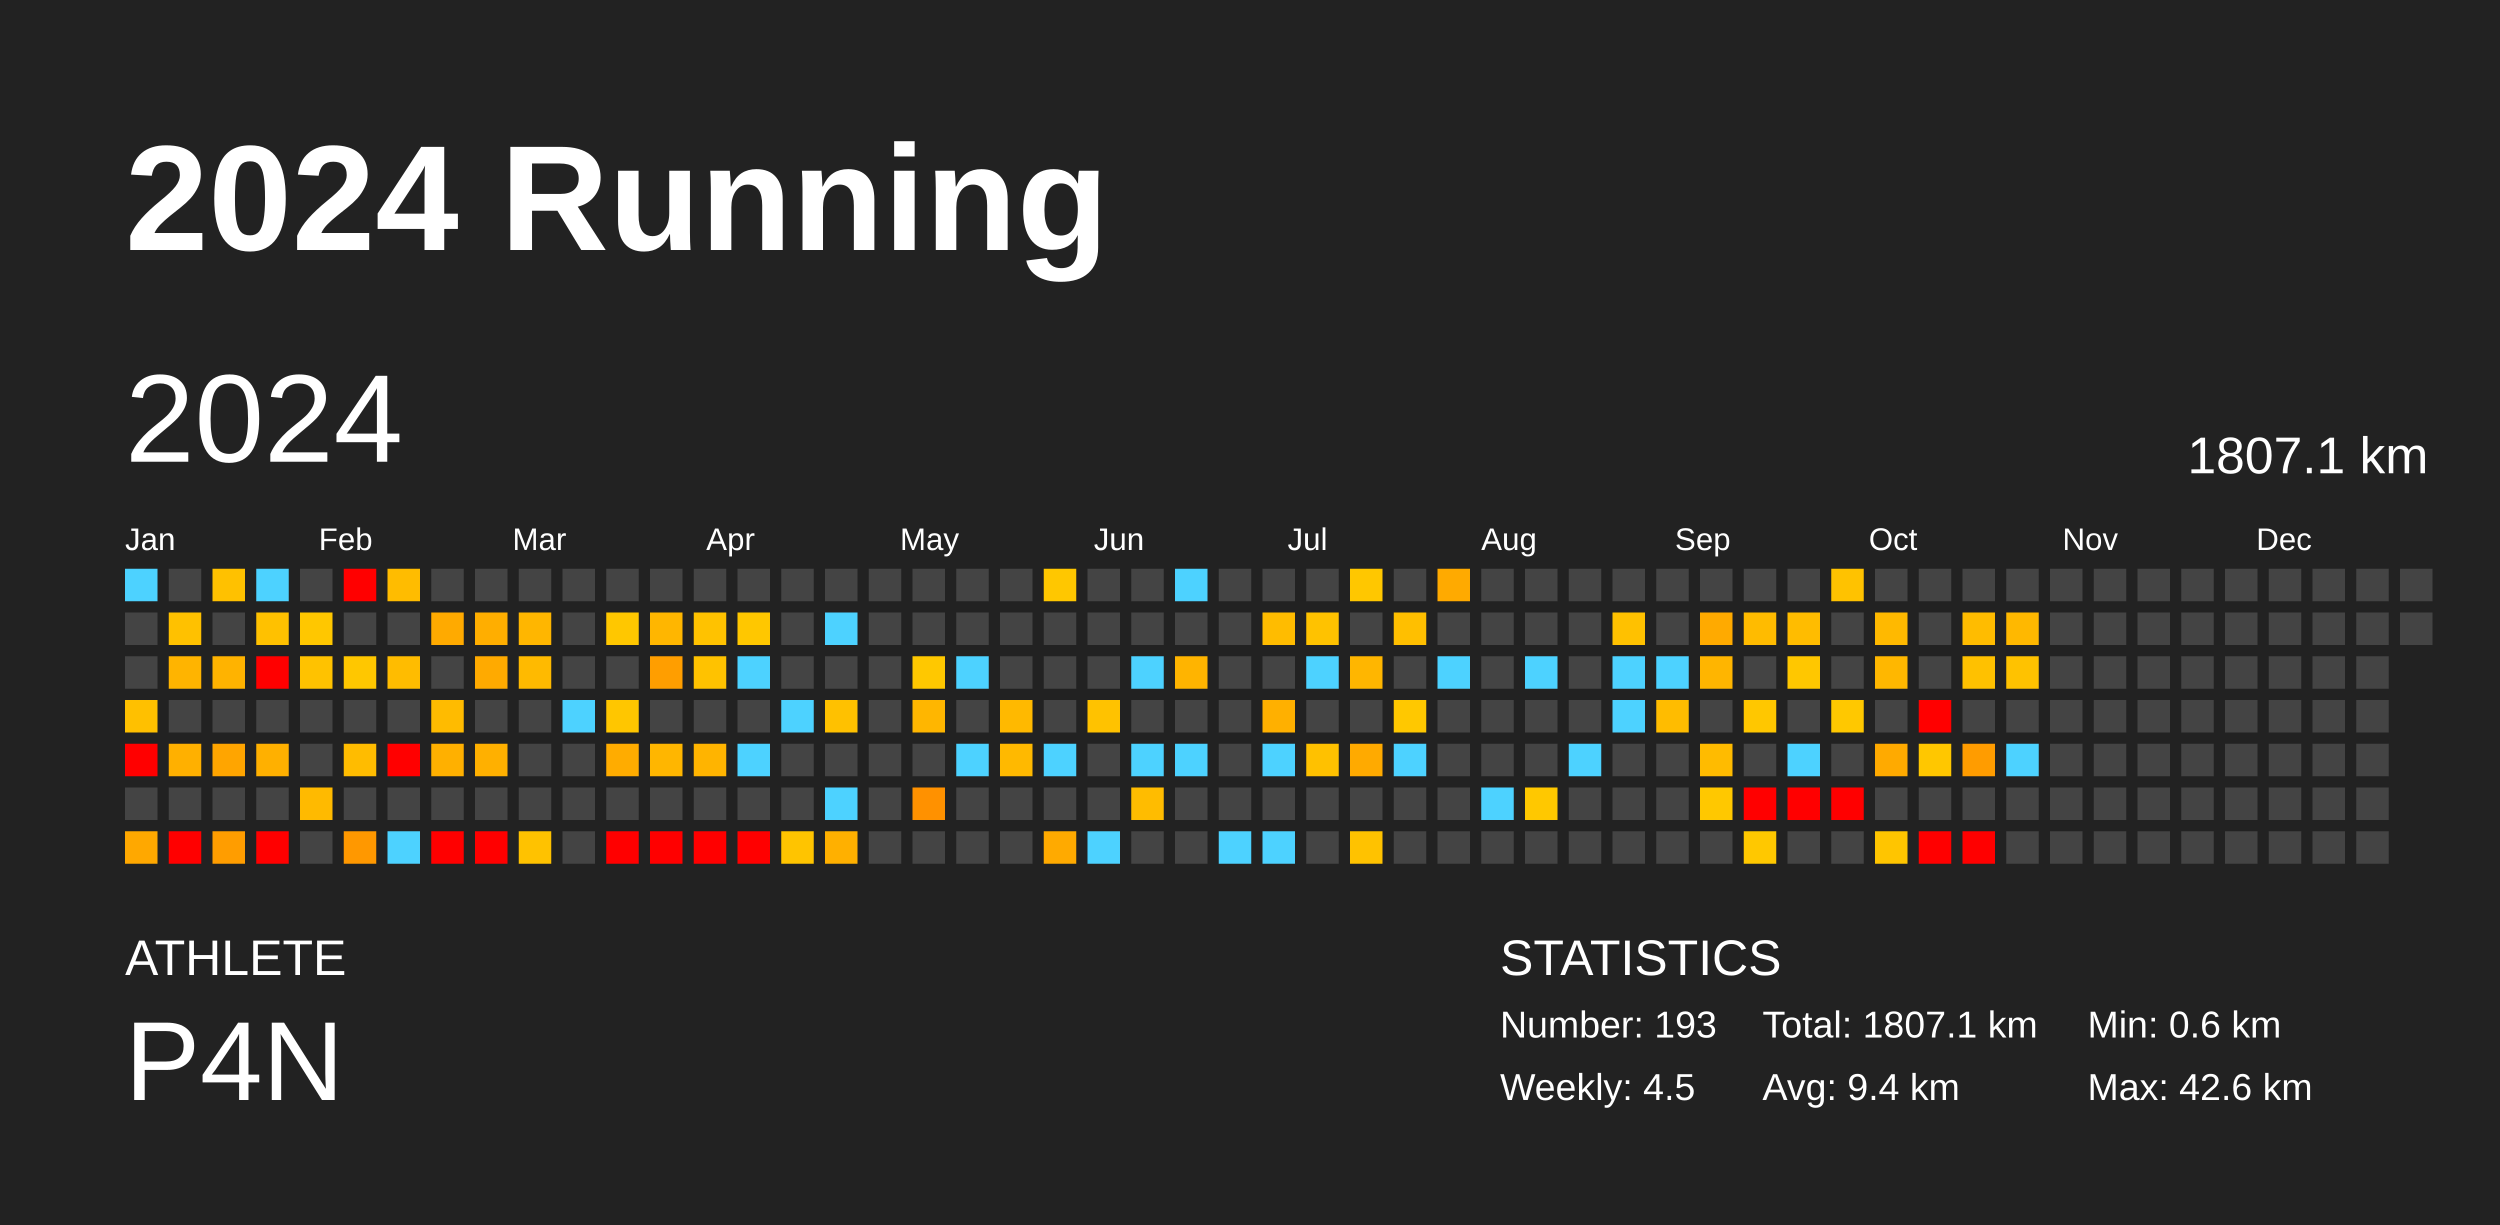
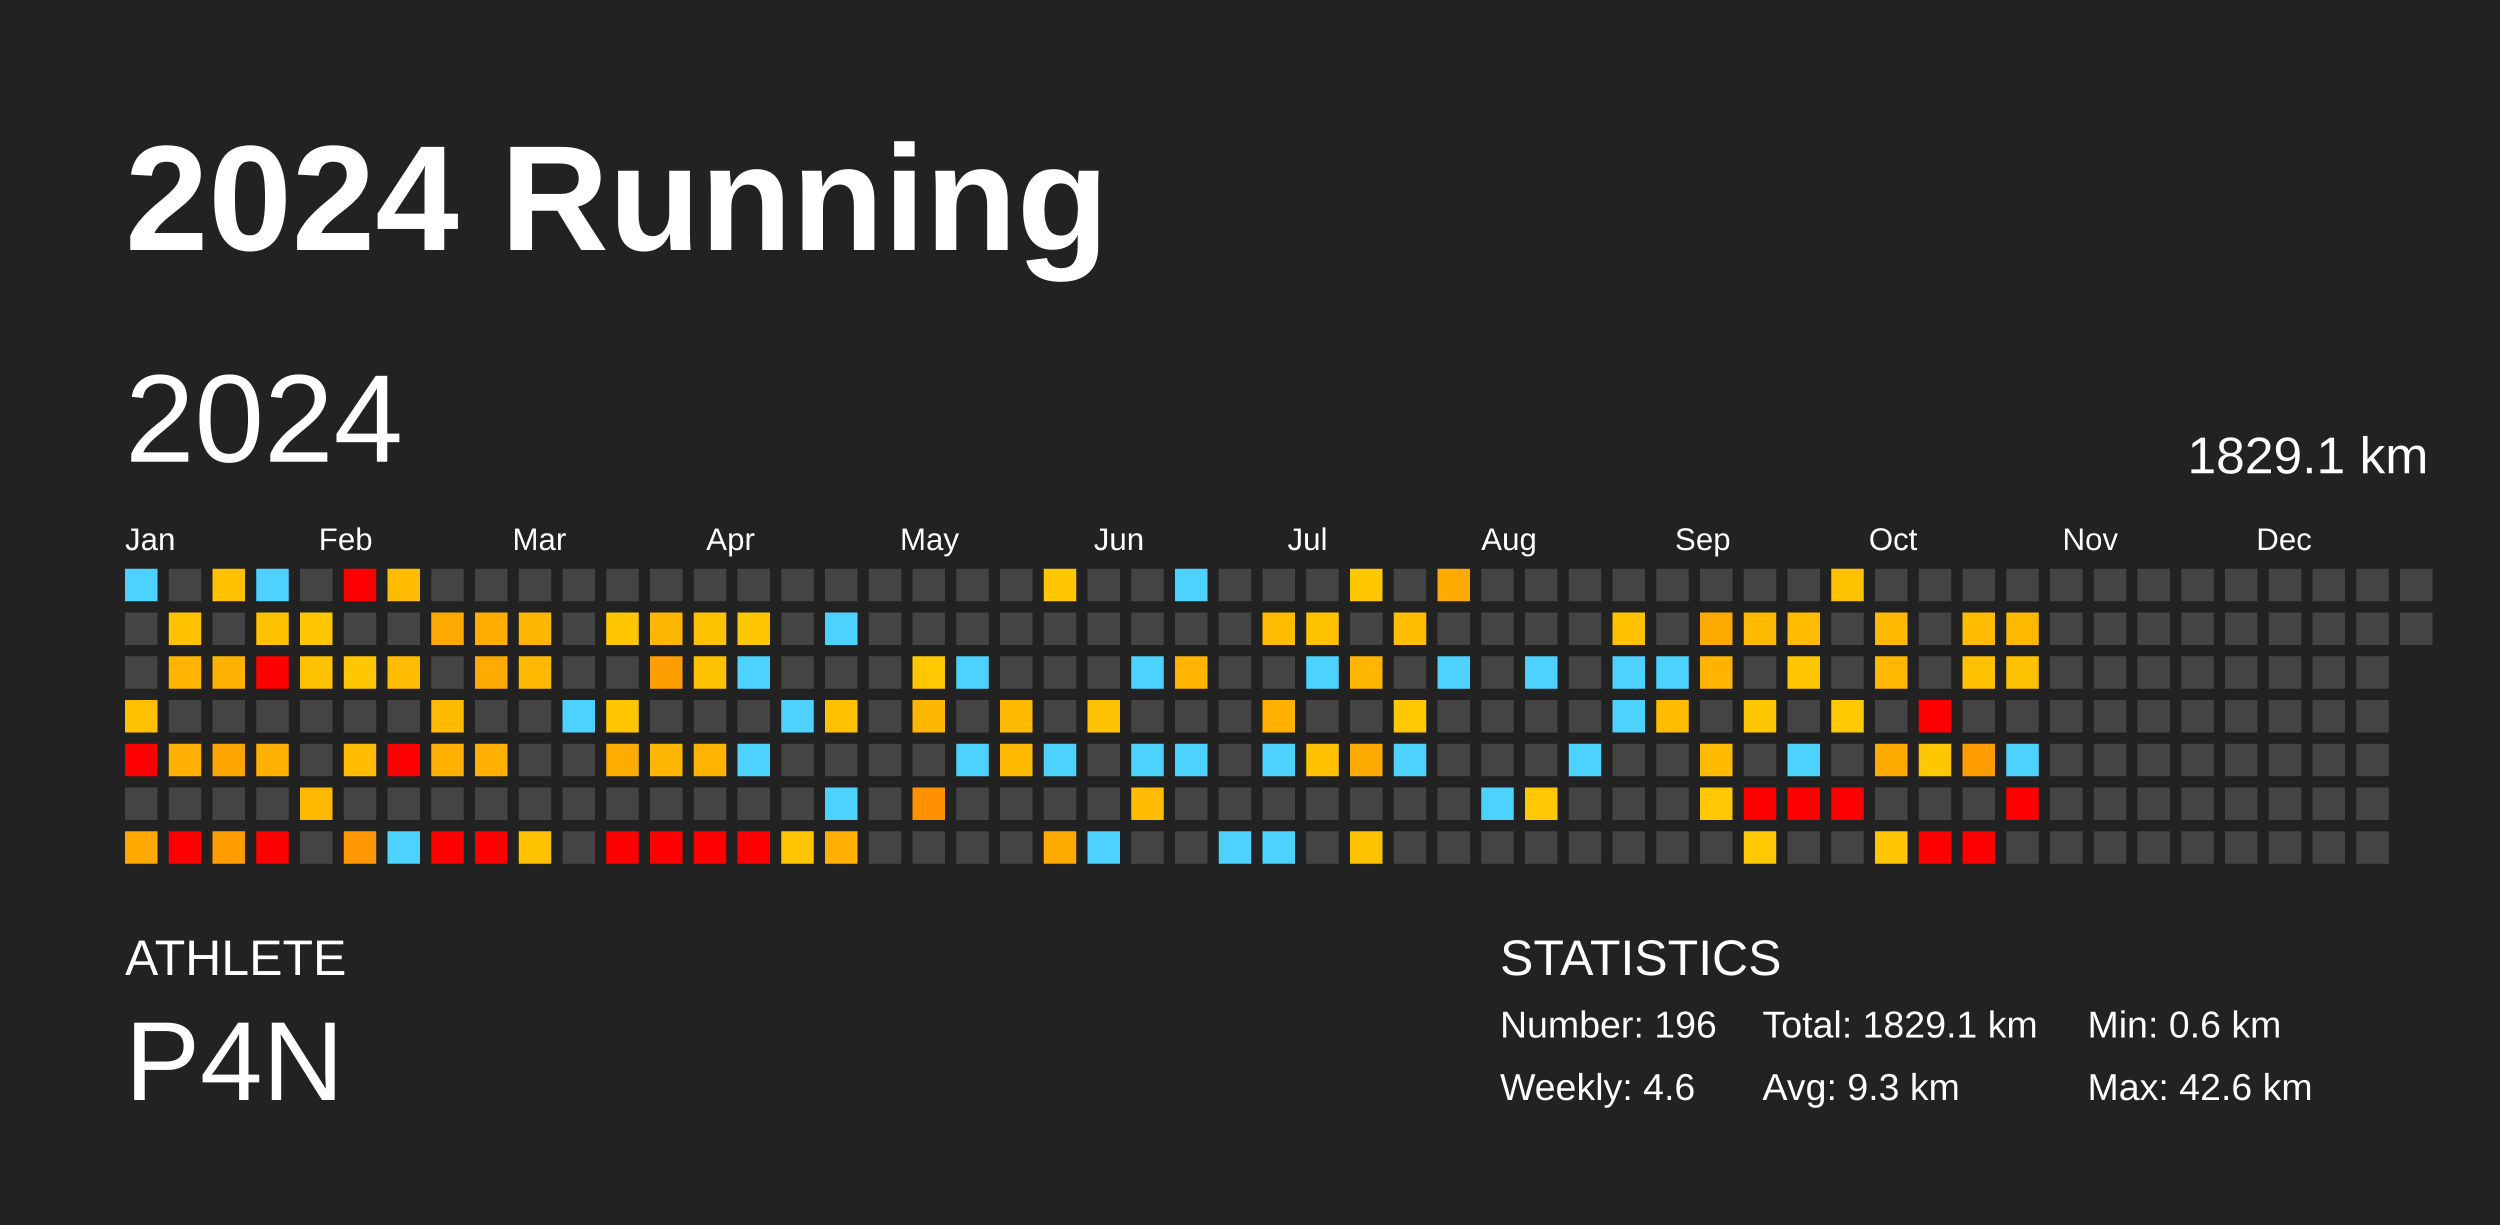
<svg xmlns="http://www.w3.org/2000/svg" baseProfile="full" height="98mm" version="1.1" viewBox="0,0,200,98" width="200mm">
  <defs />
  <rect fill="#222222" height="98" width="200" x="0" y="0" />
  <text fill="#FFFFFF" style="font-size:12px; font-family:Arial; font-weight:bold;" x="10" y="20">2024 Running</text>
  <text fill="#FFFFFF" style="font-size:4px; font-family:Arial" x="10" y="78">ATHLETE</text>
  <text fill="#FFFFFF" style="font-size:9px; font-family:Arial" x="10" y="88">P4N</text>
  <text fill="#FFFFFF" style="font-size:4px; font-family:Arial" x="120" y="78">STATISTICS</text>
-   <text fill="#FFFFFF" style="font-size:3px; font-family:Arial" x="120" y="83">Number: 193</text>
-   <text fill="#FFFFFF" style="font-size:3px; font-family:Arial" x="120" y="88">Weekly: 4.5</text>
-   <text fill="#FFFFFF" style="font-size:3px; font-family:Arial" x="141" y="83">Total: 1807.1 km</text>
-   <text fill="#FFFFFF" style="font-size:3px; font-family:Arial" x="141" y="88">Avg: 9.4 km</text>
+   <text fill="#FFFFFF" style="font-size:3px; font-family:Arial" x="120" y="83">Number: 196</text>
+   <text fill="#FFFFFF" style="font-size:3px; font-family:Arial" x="120" y="88">Weekly: 4.6</text>
+   <text fill="#FFFFFF" style="font-size:3px; font-family:Arial" x="141" y="83">Total: 1829.1 km</text>
+   <text fill="#FFFFFF" style="font-size:3px; font-family:Arial" x="141" y="88">Avg: 9.3 km</text>
  <text fill="#FFFFFF" style="font-size:3px; font-family:Arial" x="167" y="83">Min: 0.6 km</text>
  <text fill="#FFFFFF" style="font-size:3px; font-family:Arial" x="167" y="88">Max: 42.6 km</text>
  <text dominant-baseline="hanging" fill="#FFFFFF" style="font-size:10.0px; font-family:Arial;" x="10" y="30">2024</text>
-   <text dominant-baseline="hanging" fill="#FFFFFF" style="font-size:4.125px; font-family:Arial;" x="175" y="35">1807.1 km</text>
+   <text dominant-baseline="hanging" fill="#FFFFFF" style="font-size:4.125px; font-family:Arial;" x="175" y="35">1829.1 km</text>
  <text fill="#FFFFFF" style="font-size:2.5px; font-family:Arial" x="10.0" y="44">Jan</text>
  <text fill="#FFFFFF" style="font-size:2.5px; font-family:Arial" x="25.5" y="44">Feb</text>
  <text fill="#FFFFFF" style="font-size:2.5px; font-family:Arial" x="41.0" y="44">Mar</text>
  <text fill="#FFFFFF" style="font-size:2.5px; font-family:Arial" x="56.5" y="44">Apr</text>
  <text fill="#FFFFFF" style="font-size:2.5px; font-family:Arial" x="72.0" y="44">May</text>
  <text fill="#FFFFFF" style="font-size:2.5px; font-family:Arial" x="87.5" y="44">Jun</text>
  <text fill="#FFFFFF" style="font-size:2.5px; font-family:Arial" x="103.0" y="44">Jul</text>
  <text fill="#FFFFFF" style="font-size:2.5px; font-family:Arial" x="118.5" y="44">Aug</text>
  <text fill="#FFFFFF" style="font-size:2.5px; font-family:Arial" x="134.0" y="44">Sep</text>
  <text fill="#FFFFFF" style="font-size:2.5px; font-family:Arial" x="149.5" y="44">Oct</text>
  <text fill="#FFFFFF" style="font-size:2.5px; font-family:Arial" x="165.0" y="44">Nov</text>
  <text fill="#FFFFFF" style="font-size:2.5px; font-family:Arial" x="180.5" y="44">Dec</text>
  <rect fill="#4dd2ff" height="2.6" width="2.6" x="10.0" y="45.5" />
  <rect fill="#444444" height="2.6" width="2.6" x="10.0" y="49.0" />
  <rect fill="#444444" height="2.6" width="2.6" x="10.0" y="52.5" />
  <rect fill="#ffc000" height="2.6" width="2.6" x="10.0" y="56.0" />
  <rect fill="red" height="2.6" width="2.6" x="10.0" y="59.5" />
  <rect fill="#444444" height="2.6" width="2.6" x="10.0" y="63.0" />
  <rect fill="#ffa800" height="2.6" width="2.6" x="10.0" y="66.5" />
  <rect fill="#444444" height="2.6" width="2.6" x="13.5" y="45.5" />
  <rect fill="#ffc100" height="2.6" width="2.6" x="13.5" y="49.0" />
  <rect fill="#ffb400" height="2.6" width="2.6" x="13.5" y="52.5" />
  <rect fill="#444444" height="2.6" width="2.6" x="13.5" y="56.0" />
  <rect fill="#ffb000" height="2.6" width="2.6" x="13.5" y="59.5" />
  <rect fill="#444444" height="2.6" width="2.6" x="13.5" y="63.0" />
  <rect fill="red" height="2.6" width="2.6" x="13.5" y="66.5" />
  <rect fill="#ffc100" height="2.6" width="2.6" x="17.0" y="45.5" />
  <rect fill="#444444" height="2.6" width="2.6" x="17.0" y="49.0" />
  <rect fill="#ffb300" height="2.6" width="2.6" x="17.0" y="52.5" />
  <rect fill="#444444" height="2.6" width="2.6" x="17.0" y="56.0" />
  <rect fill="#ffa500" height="2.6" width="2.6" x="17.0" y="59.5" />
  <rect fill="#444444" height="2.6" width="2.6" x="17.0" y="63.0" />
  <rect fill="#ff9d00" height="2.6" width="2.6" x="17.0" y="66.5" />
  <rect fill="#4dd2ff" height="2.6" width="2.6" x="20.5" y="45.5" />
  <rect fill="#ffc100" height="2.6" width="2.6" x="20.5" y="49.0" />
  <rect fill="red" height="2.6" width="2.6" x="20.5" y="52.5" />
  <rect fill="#444444" height="2.6" width="2.6" x="20.5" y="56.0" />
  <rect fill="#ffb000" height="2.6" width="2.6" x="20.5" y="59.5" />
  <rect fill="#444444" height="2.6" width="2.6" x="20.5" y="63.0" />
  <rect fill="red" height="2.6" width="2.6" x="20.5" y="66.5" />
  <rect fill="#444444" height="2.6" width="2.6" x="24.0" y="45.5" />
  <rect fill="#ffc700" height="2.6" width="2.6" x="24.0" y="49.0" />
  <rect fill="#ffc200" height="2.6" width="2.6" x="24.0" y="52.5" />
  <rect fill="#444444" height="2.6" width="2.6" x="24.0" y="56.0" />
  <rect fill="#444444" height="2.6" width="2.6" x="24.0" y="59.5" />
  <rect fill="#ffba00" height="2.6" width="2.6" x="24.0" y="63.0" />
  <rect fill="#444444" height="2.6" width="2.6" x="24.0" y="66.5" />
  <rect fill="red" height="2.6" width="2.6" x="27.5" y="45.5" />
  <rect fill="#444444" height="2.6" width="2.6" x="27.5" y="49.0" />
  <rect fill="#ffc700" height="2.6" width="2.6" x="27.5" y="52.5" />
  <rect fill="#444444" height="2.6" width="2.6" x="27.5" y="56.0" />
  <rect fill="#ffbc00" height="2.6" width="2.6" x="27.5" y="59.5" />
  <rect fill="#444444" height="2.6" width="2.6" x="27.5" y="63.0" />
  <rect fill="#ff9800" height="2.6" width="2.6" x="27.5" y="66.5" />
  <rect fill="#ffbc00" height="2.6" width="2.6" x="31.0" y="45.5" />
  <rect fill="#444444" height="2.6" width="2.6" x="31.0" y="49.0" />
  <rect fill="#ffbc00" height="2.6" width="2.6" x="31.0" y="52.5" />
  <rect fill="#444444" height="2.6" width="2.6" x="31.0" y="56.0" />
  <rect fill="red" height="2.6" width="2.6" x="31.0" y="59.5" />
  <rect fill="#444444" height="2.6" width="2.6" x="31.0" y="63.0" />
  <rect fill="#4dd2ff" height="2.6" width="2.6" x="31.0" y="66.5" />
  <rect fill="#444444" height="2.6" width="2.6" x="34.5" y="45.5" />
  <rect fill="#ffaa00" height="2.6" width="2.6" x="34.5" y="49.0" />
  <rect fill="#444444" height="2.6" width="2.6" x="34.5" y="52.5" />
  <rect fill="#ffbb00" height="2.6" width="2.6" x="34.5" y="56.0" />
  <rect fill="#ffb000" height="2.6" width="2.6" x="34.5" y="59.5" />
  <rect fill="#444444" height="2.6" width="2.6" x="34.5" y="63.0" />
  <rect fill="red" height="2.6" width="2.6" x="34.5" y="66.5" />
  <rect fill="#444444" height="2.6" width="2.6" x="38.0" y="45.5" />
  <rect fill="#ffae00" height="2.6" width="2.6" x="38.0" y="49.0" />
  <rect fill="#ffaa00" height="2.6" width="2.6" x="38.0" y="52.5" />
  <rect fill="#444444" height="2.6" width="2.6" x="38.0" y="56.0" />
  <rect fill="#ffb000" height="2.6" width="2.6" x="38.0" y="59.5" />
  <rect fill="#444444" height="2.6" width="2.6" x="38.0" y="63.0" />
  <rect fill="red" height="2.6" width="2.6" x="38.0" y="66.5" />
  <rect fill="#444444" height="2.6" width="2.6" x="41.5" y="45.5" />
  <rect fill="#ffb600" height="2.6" width="2.6" x="41.5" y="49.0" />
  <rect fill="#ffba00" height="2.6" width="2.6" x="41.5" y="52.5" />
  <rect fill="#444444" height="2.6" width="2.6" x="41.5" y="56.0" />
  <rect fill="#444444" height="2.6" width="2.6" x="41.5" y="59.5" />
  <rect fill="#444444" height="2.6" width="2.6" x="41.5" y="63.0" />
  <rect fill="#ffc200" height="2.6" width="2.6" x="41.5" y="66.5" />
  <rect fill="#444444" height="2.6" width="2.6" x="45.0" y="45.5" />
  <rect fill="#444444" height="2.6" width="2.6" x="45.0" y="49.0" />
  <rect fill="#444444" height="2.6" width="2.6" x="45.0" y="52.5" />
  <rect fill="#4dd2ff" height="2.6" width="2.6" x="45.0" y="56.0" />
  <rect fill="#444444" height="2.6" width="2.6" x="45.0" y="59.5" />
  <rect fill="#444444" height="2.6" width="2.6" x="45.0" y="63.0" />
  <rect fill="#444444" height="2.6" width="2.6" x="45.0" y="66.5" />
  <rect fill="#444444" height="2.6" width="2.6" x="48.5" y="45.5" />
  <rect fill="#ffc700" height="2.6" width="2.6" x="48.5" y="49.0" />
  <rect fill="#444444" height="2.6" width="2.6" x="48.5" y="52.5" />
  <rect fill="#ffc600" height="2.6" width="2.6" x="48.5" y="56.0" />
  <rect fill="#ffac00" height="2.6" width="2.6" x="48.5" y="59.5" />
  <rect fill="#444444" height="2.6" width="2.6" x="48.5" y="63.0" />
  <rect fill="red" height="2.6" width="2.6" x="48.5" y="66.5" />
  <rect fill="#444444" height="2.6" width="2.6" x="52.0" y="45.5" />
  <rect fill="#ffb600" height="2.6" width="2.6" x="52.0" y="49.0" />
  <rect fill="#ff9e00" height="2.6" width="2.6" x="52.0" y="52.5" />
  <rect fill="#444444" height="2.6" width="2.6" x="52.0" y="56.0" />
  <rect fill="#ffb600" height="2.6" width="2.6" x="52.0" y="59.5" />
  <rect fill="#444444" height="2.6" width="2.6" x="52.0" y="63.0" />
  <rect fill="red" height="2.6" width="2.6" x="52.0" y="66.5" />
  <rect fill="#444444" height="2.6" width="2.6" x="55.5" y="45.5" />
  <rect fill="#ffc200" height="2.6" width="2.6" x="55.5" y="49.0" />
  <rect fill="#ffc200" height="2.6" width="2.6" x="55.5" y="52.5" />
  <rect fill="#444444" height="2.6" width="2.6" x="55.5" y="56.0" />
  <rect fill="#ffb400" height="2.6" width="2.6" x="55.5" y="59.5" />
  <rect fill="#444444" height="2.6" width="2.6" x="55.5" y="63.0" />
  <rect fill="red" height="2.6" width="2.6" x="55.5" y="66.5" />
  <rect fill="#444444" height="2.6" width="2.6" x="59.0" y="45.5" />
  <rect fill="#ffc700" height="2.6" width="2.6" x="59.0" y="49.0" />
  <rect fill="#4dd2ff" height="2.6" width="2.6" x="59.0" y="52.5" />
  <rect fill="#444444" height="2.6" width="2.6" x="59.0" y="56.0" />
  <rect fill="#4dd2ff" height="2.6" width="2.6" x="59.0" y="59.5" />
  <rect fill="#444444" height="2.6" width="2.6" x="59.0" y="63.0" />
  <rect fill="red" height="2.6" width="2.6" x="59.0" y="66.5" />
  <rect fill="#444444" height="2.6" width="2.6" x="62.5" y="45.5" />
  <rect fill="#444444" height="2.6" width="2.6" x="62.5" y="49.0" />
  <rect fill="#444444" height="2.6" width="2.6" x="62.5" y="52.5" />
  <rect fill="#4dd2ff" height="2.6" width="2.6" x="62.5" y="56.0" />
  <rect fill="#444444" height="2.6" width="2.6" x="62.5" y="59.5" />
  <rect fill="#444444" height="2.6" width="2.6" x="62.5" y="63.0" />
  <rect fill="#ffc400" height="2.6" width="2.6" x="62.5" y="66.5" />
  <rect fill="#444444" height="2.6" width="2.6" x="66.0" y="45.5" />
  <rect fill="#4dd2ff" height="2.6" width="2.6" x="66.0" y="49.0" />
  <rect fill="#444444" height="2.6" width="2.6" x="66.0" y="52.5" />
  <rect fill="#ffc100" height="2.6" width="2.6" x="66.0" y="56.0" />
  <rect fill="#444444" height="2.6" width="2.6" x="66.0" y="59.5" />
  <rect fill="#4dd2ff" height="2.6" width="2.6" x="66.0" y="63.0" />
  <rect fill="#ffb000" height="2.6" width="2.6" x="66.0" y="66.5" />
  <rect fill="#444444" height="2.6" width="2.6" x="69.5" y="45.5" />
  <rect fill="#444444" height="2.6" width="2.6" x="69.5" y="49.0" />
  <rect fill="#444444" height="2.6" width="2.6" x="69.5" y="52.5" />
  <rect fill="#444444" height="2.6" width="2.6" x="69.5" y="56.0" />
  <rect fill="#444444" height="2.6" width="2.6" x="69.5" y="59.5" />
  <rect fill="#444444" height="2.6" width="2.6" x="69.5" y="63.0" />
  <rect fill="#444444" height="2.6" width="2.6" x="69.5" y="66.5" />
  <rect fill="#444444" height="2.6" width="2.6" x="73.0" y="45.5" />
  <rect fill="#444444" height="2.6" width="2.6" x="73.0" y="49.0" />
  <rect fill="#ffc800" height="2.6" width="2.6" x="73.0" y="52.5" />
  <rect fill="#ffb600" height="2.6" width="2.6" x="73.0" y="56.0" />
  <rect fill="#444444" height="2.6" width="2.6" x="73.0" y="59.5" />
  <rect fill="#ff9100" height="2.6" width="2.6" x="73.0" y="63.0" />
  <rect fill="#444444" height="2.6" width="2.6" x="73.0" y="66.5" />
  <rect fill="#444444" height="2.6" width="2.6" x="76.5" y="45.5" />
  <rect fill="#444444" height="2.6" width="2.6" x="76.5" y="49.0" />
  <rect fill="#4dd2ff" height="2.6" width="2.6" x="76.5" y="52.5" />
  <rect fill="#444444" height="2.6" width="2.6" x="76.5" y="56.0" />
  <rect fill="#4dd2ff" height="2.6" width="2.6" x="76.5" y="59.5" />
  <rect fill="#444444" height="2.6" width="2.6" x="76.5" y="63.0" />
  <rect fill="#444444" height="2.6" width="2.6" x="76.5" y="66.5" />
  <rect fill="#444444" height="2.6" width="2.6" x="80.0" y="45.5" />
  <rect fill="#444444" height="2.6" width="2.6" x="80.0" y="49.0" />
  <rect fill="#444444" height="2.6" width="2.6" x="80.0" y="52.5" />
  <rect fill="#ffb900" height="2.6" width="2.6" x="80.0" y="56.0" />
  <rect fill="#ffb900" height="2.6" width="2.6" x="80.0" y="59.5" />
  <rect fill="#444444" height="2.6" width="2.6" x="80.0" y="63.0" />
  <rect fill="#444444" height="2.6" width="2.6" x="80.0" y="66.5" />
  <rect fill="#ffc700" height="2.6" width="2.6" x="83.5" y="45.5" />
  <rect fill="#444444" height="2.6" width="2.6" x="83.5" y="49.0" />
  <rect fill="#444444" height="2.6" width="2.6" x="83.5" y="52.5" />
  <rect fill="#444444" height="2.6" width="2.6" x="83.5" y="56.0" />
  <rect fill="#4dd2ff" height="2.6" width="2.6" x="83.5" y="59.5" />
  <rect fill="#444444" height="2.6" width="2.6" x="83.5" y="63.0" />
  <rect fill="#ffaa00" height="2.6" width="2.6" x="83.5" y="66.5" />
  <rect fill="#444444" height="2.6" width="2.6" x="87.0" y="45.5" />
  <rect fill="#444444" height="2.6" width="2.6" x="87.0" y="49.0" />
  <rect fill="#444444" height="2.6" width="2.6" x="87.0" y="52.5" />
  <rect fill="#ffc200" height="2.6" width="2.6" x="87.0" y="56.0" />
  <rect fill="#444444" height="2.6" width="2.6" x="87.0" y="59.5" />
  <rect fill="#444444" height="2.6" width="2.6" x="87.0" y="63.0" />
  <rect fill="#4dd2ff" height="2.6" width="2.6" x="87.0" y="66.5" />
  <rect fill="#444444" height="2.6" width="2.6" x="90.5" y="45.5" />
  <rect fill="#444444" height="2.6" width="2.6" x="90.5" y="49.0" />
  <rect fill="#4dd2ff" height="2.6" width="2.6" x="90.5" y="52.5" />
  <rect fill="#444444" height="2.6" width="2.6" x="90.5" y="56.0" />
  <rect fill="#4dd2ff" height="2.6" width="2.6" x="90.5" y="59.5" />
  <rect fill="#ffbc00" height="2.6" width="2.6" x="90.5" y="63.0" />
  <rect fill="#444444" height="2.6" width="2.6" x="90.5" y="66.5" />
  <rect fill="#4dd2ff" height="2.6" width="2.6" x="94.0" y="45.5" />
  <rect fill="#444444" height="2.6" width="2.6" x="94.0" y="49.0" />
  <rect fill="#ffb400" height="2.6" width="2.6" x="94.0" y="52.5" />
  <rect fill="#444444" height="2.6" width="2.6" x="94.0" y="56.0" />
  <rect fill="#4dd2ff" height="2.6" width="2.6" x="94.0" y="59.5" />
  <rect fill="#444444" height="2.6" width="2.6" x="94.0" y="63.0" />
  <rect fill="#444444" height="2.6" width="2.6" x="94.0" y="66.5" />
  <rect fill="#444444" height="2.6" width="2.6" x="97.5" y="45.5" />
  <rect fill="#444444" height="2.6" width="2.6" x="97.5" y="49.0" />
  <rect fill="#444444" height="2.6" width="2.6" x="97.5" y="52.5" />
  <rect fill="#444444" height="2.6" width="2.6" x="97.5" y="56.0" />
  <rect fill="#444444" height="2.6" width="2.6" x="97.5" y="59.5" />
  <rect fill="#444444" height="2.6" width="2.6" x="97.5" y="63.0" />
  <rect fill="#4dd2ff" height="2.6" width="2.6" x="97.5" y="66.5" />
  <rect fill="#444444" height="2.6" width="2.6" x="101.0" y="45.5" />
  <rect fill="#ffbc00" height="2.6" width="2.6" x="101.0" y="49.0" />
  <rect fill="#444444" height="2.6" width="2.6" x="101.0" y="52.5" />
  <rect fill="#ffb000" height="2.6" width="2.6" x="101.0" y="56.0" />
  <rect fill="#4dd2ff" height="2.6" width="2.6" x="101.0" y="59.5" />
  <rect fill="#444444" height="2.6" width="2.6" x="101.0" y="63.0" />
  <rect fill="#4dd2ff" height="2.6" width="2.6" x="101.0" y="66.5" />
  <rect fill="#444444" height="2.6" width="2.6" x="104.5" y="45.5" />
  <rect fill="#ffc200" height="2.6" width="2.6" x="104.5" y="49.0" />
  <rect fill="#4dd2ff" height="2.6" width="2.6" x="104.5" y="52.5" />
  <rect fill="#444444" height="2.6" width="2.6" x="104.5" y="56.0" />
  <rect fill="#ffc100" height="2.6" width="2.6" x="104.5" y="59.5" />
  <rect fill="#444444" height="2.6" width="2.6" x="104.5" y="63.0" />
  <rect fill="#444444" height="2.6" width="2.6" x="104.5" y="66.5" />
  <rect fill="#ffc700" height="2.6" width="2.6" x="108.0" y="45.5" />
  <rect fill="#444444" height="2.6" width="2.6" x="108.0" y="49.0" />
  <rect fill="#ffb600" height="2.6" width="2.6" x="108.0" y="52.5" />
  <rect fill="#444444" height="2.6" width="2.6" x="108.0" y="56.0" />
  <rect fill="#ffaa00" height="2.6" width="2.6" x="108.0" y="59.5" />
  <rect fill="#444444" height="2.6" width="2.6" x="108.0" y="63.0" />
  <rect fill="#ffc200" height="2.6" width="2.6" x="108.0" y="66.5" />
  <rect fill="#444444" height="2.6" width="2.6" x="111.5" y="45.5" />
  <rect fill="#ffbf00" height="2.6" width="2.6" x="111.5" y="49.0" />
  <rect fill="#444444" height="2.6" width="2.6" x="111.5" y="52.5" />
  <rect fill="#ffc800" height="2.6" width="2.6" x="111.5" y="56.0" />
  <rect fill="#4dd2ff" height="2.6" width="2.6" x="111.5" y="59.5" />
  <rect fill="#444444" height="2.6" width="2.6" x="111.5" y="63.0" />
  <rect fill="#444444" height="2.6" width="2.6" x="111.5" y="66.5" />
  <rect fill="#ffaa00" height="2.6" width="2.6" x="115.0" y="45.5" />
  <rect fill="#444444" height="2.6" width="2.6" x="115.0" y="49.0" />
  <rect fill="#4dd2ff" height="2.6" width="2.6" x="115.0" y="52.5" />
  <rect fill="#444444" height="2.6" width="2.6" x="115.0" y="56.0" />
  <rect fill="#444444" height="2.6" width="2.6" x="115.0" y="59.5" />
  <rect fill="#444444" height="2.6" width="2.6" x="115.0" y="63.0" />
  <rect fill="#444444" height="2.6" width="2.6" x="115.0" y="66.5" />
  <rect fill="#444444" height="2.6" width="2.6" x="118.5" y="45.5" />
  <rect fill="#444444" height="2.6" width="2.6" x="118.5" y="49.0" />
  <rect fill="#444444" height="2.6" width="2.6" x="118.5" y="52.5" />
  <rect fill="#444444" height="2.6" width="2.6" x="118.5" y="56.0" />
  <rect fill="#444444" height="2.6" width="2.6" x="118.5" y="59.5" />
  <rect fill="#4dd2ff" height="2.6" width="2.6" x="118.5" y="63.0" />
  <rect fill="#444444" height="2.6" width="2.6" x="118.5" y="66.5" />
  <rect fill="#444444" height="2.6" width="2.6" x="122.0" y="45.5" />
  <rect fill="#444444" height="2.6" width="2.6" x="122.0" y="49.0" />
  <rect fill="#4dd2ff" height="2.6" width="2.6" x="122.0" y="52.5" />
  <rect fill="#444444" height="2.6" width="2.6" x="122.0" y="56.0" />
  <rect fill="#444444" height="2.6" width="2.6" x="122.0" y="59.5" />
  <rect fill="#ffc800" height="2.6" width="2.6" x="122.0" y="63.0" />
  <rect fill="#444444" height="2.6" width="2.6" x="122.0" y="66.5" />
  <rect fill="#444444" height="2.6" width="2.6" x="125.5" y="45.5" />
  <rect fill="#444444" height="2.6" width="2.6" x="125.5" y="49.0" />
  <rect fill="#444444" height="2.6" width="2.6" x="125.5" y="52.5" />
  <rect fill="#444444" height="2.6" width="2.6" x="125.5" y="56.0" />
  <rect fill="#4dd2ff" height="2.6" width="2.6" x="125.5" y="59.5" />
  <rect fill="#444444" height="2.6" width="2.6" x="125.5" y="63.0" />
  <rect fill="#444444" height="2.6" width="2.6" x="125.5" y="66.5" />
  <rect fill="#444444" height="2.6" width="2.6" x="129.0" y="45.5" />
  <rect fill="#ffc100" height="2.6" width="2.6" x="129.0" y="49.0" />
  <rect fill="#4dd2ff" height="2.6" width="2.6" x="129.0" y="52.5" />
  <rect fill="#4dd2ff" height="2.6" width="2.6" x="129.0" y="56.0" />
  <rect fill="#444444" height="2.6" width="2.6" x="129.0" y="59.5" />
  <rect fill="#444444" height="2.6" width="2.6" x="129.0" y="63.0" />
  <rect fill="#444444" height="2.6" width="2.6" x="129.0" y="66.5" />
  <rect fill="#444444" height="2.6" width="2.6" x="132.5" y="45.5" />
  <rect fill="#444444" height="2.6" width="2.6" x="132.5" y="49.0" />
  <rect fill="#4dd2ff" height="2.6" width="2.6" x="132.5" y="52.5" />
  <rect fill="#ffbc00" height="2.6" width="2.6" x="132.5" y="56.0" />
  <rect fill="#444444" height="2.6" width="2.6" x="132.5" y="59.5" />
  <rect fill="#444444" height="2.6" width="2.6" x="132.5" y="63.0" />
  <rect fill="#444444" height="2.6" width="2.6" x="132.5" y="66.5" />
  <rect fill="#444444" height="2.6" width="2.6" x="136.0" y="45.5" />
  <rect fill="#ffaa00" height="2.6" width="2.6" x="136.0" y="49.0" />
  <rect fill="#ffb500" height="2.6" width="2.6" x="136.0" y="52.5" />
  <rect fill="#444444" height="2.6" width="2.6" x="136.0" y="56.0" />
  <rect fill="#ffbb00" height="2.6" width="2.6" x="136.0" y="59.5" />
  <rect fill="#ffc800" height="2.6" width="2.6" x="136.0" y="63.0" />
  <rect fill="#444444" height="2.6" width="2.6" x="136.0" y="66.5" />
  <rect fill="#444444" height="2.6" width="2.6" x="139.5" y="45.5" />
  <rect fill="#ffbb00" height="2.6" width="2.6" x="139.5" y="49.0" />
  <rect fill="#444444" height="2.6" width="2.6" x="139.5" y="52.5" />
  <rect fill="#ffc700" height="2.6" width="2.6" x="139.5" y="56.0" />
  <rect fill="#444444" height="2.6" width="2.6" x="139.5" y="59.5" />
  <rect fill="red" height="2.6" width="2.6" x="139.5" y="63.0" />
  <rect fill="#ffc800" height="2.6" width="2.6" x="139.5" y="66.5" />
  <rect fill="#444444" height="2.6" width="2.6" x="143.0" y="45.5" />
  <rect fill="#ffbc00" height="2.6" width="2.6" x="143.0" y="49.0" />
  <rect fill="#ffc700" height="2.6" width="2.6" x="143.0" y="52.5" />
  <rect fill="#444444" height="2.6" width="2.6" x="143.0" y="56.0" />
  <rect fill="#4dd2ff" height="2.6" width="2.6" x="143.0" y="59.5" />
  <rect fill="red" height="2.6" width="2.6" x="143.0" y="63.0" />
  <rect fill="#444444" height="2.6" width="2.6" x="143.0" y="66.5" />
  <rect fill="#ffc200" height="2.6" width="2.6" x="146.5" y="45.5" />
  <rect fill="#444444" height="2.6" width="2.6" x="146.5" y="49.0" />
  <rect fill="#444444" height="2.6" width="2.6" x="146.5" y="52.5" />
  <rect fill="#ffc800" height="2.6" width="2.6" x="146.5" y="56.0" />
  <rect fill="#444444" height="2.6" width="2.6" x="146.5" y="59.5" />
  <rect fill="red" height="2.6" width="2.6" x="146.5" y="63.0" />
  <rect fill="#444444" height="2.6" width="2.6" x="146.5" y="66.5" />
  <rect fill="#444444" height="2.6" width="2.6" x="150.0" y="45.5" />
  <rect fill="#ffb900" height="2.6" width="2.6" x="150.0" y="49.0" />
  <rect fill="#ffb700" height="2.6" width="2.6" x="150.0" y="52.5" />
  <rect fill="#444444" height="2.6" width="2.6" x="150.0" y="56.0" />
  <rect fill="#ffaa00" height="2.6" width="2.6" x="150.0" y="59.5" />
  <rect fill="#444444" height="2.6" width="2.6" x="150.0" y="63.0" />
  <rect fill="#ffc500" height="2.6" width="2.6" x="150.0" y="66.5" />
  <rect fill="#444444" height="2.6" width="2.6" x="153.5" y="45.5" />
  <rect fill="#444444" height="2.6" width="2.6" x="153.5" y="49.0" />
  <rect fill="#444444" height="2.6" width="2.6" x="153.5" y="52.5" />
  <rect fill="red" height="2.6" width="2.6" x="153.5" y="56.0" />
  <rect fill="#ffc700" height="2.6" width="2.6" x="153.5" y="59.5" />
  <rect fill="#444444" height="2.6" width="2.6" x="153.5" y="63.0" />
  <rect fill="red" height="2.6" width="2.6" x="153.5" y="66.5" />
  <rect fill="#444444" height="2.6" width="2.6" x="157.0" y="45.5" />
  <rect fill="#ffbc00" height="2.6" width="2.6" x="157.0" y="49.0" />
  <rect fill="#ffc100" height="2.6" width="2.6" x="157.0" y="52.5" />
  <rect fill="#444444" height="2.6" width="2.6" x="157.0" y="56.0" />
  <rect fill="#ff9c00" height="2.6" width="2.6" x="157.0" y="59.5" />
  <rect fill="#444444" height="2.6" width="2.6" x="157.0" y="63.0" />
  <rect fill="red" height="2.6" width="2.6" x="157.0" y="66.5" />
  <rect fill="#444444" height="2.6" width="2.6" x="160.5" y="45.5" />
  <rect fill="#ffb800" height="2.6" width="2.6" x="160.5" y="49.0" />
  <rect fill="#ffc200" height="2.6" width="2.6" x="160.5" y="52.5" />
  <rect fill="#444444" height="2.6" width="2.6" x="160.5" y="56.0" />
  <rect fill="#4dd2ff" height="2.6" width="2.6" x="160.5" y="59.5" />
-   <rect fill="#444444" height="2.6" width="2.6" x="160.5" y="63.0" />
+   <rect fill="red" height="2.6" width="2.6" x="160.5" y="63.0" />
  <rect fill="#444444" height="2.6" width="2.6" x="160.5" y="66.5" />
  <rect fill="#444444" height="2.6" width="2.6" x="164.0" y="45.5" />
  <rect fill="#444444" height="2.6" width="2.6" x="164.0" y="49.0" />
  <rect fill="#444444" height="2.6" width="2.6" x="164.0" y="52.5" />
  <rect fill="#444444" height="2.6" width="2.6" x="164.0" y="56.0" />
  <rect fill="#444444" height="2.6" width="2.6" x="164.0" y="59.5" />
  <rect fill="#444444" height="2.6" width="2.6" x="164.0" y="63.0" />
  <rect fill="#444444" height="2.6" width="2.6" x="164.0" y="66.5" />
  <rect fill="#444444" height="2.6" width="2.6" x="167.5" y="45.5" />
  <rect fill="#444444" height="2.6" width="2.6" x="167.5" y="49.0" />
  <rect fill="#444444" height="2.6" width="2.6" x="167.5" y="52.5" />
  <rect fill="#444444" height="2.6" width="2.6" x="167.5" y="56.0" />
  <rect fill="#444444" height="2.6" width="2.6" x="167.5" y="59.5" />
  <rect fill="#444444" height="2.6" width="2.6" x="167.5" y="63.0" />
  <rect fill="#444444" height="2.6" width="2.6" x="167.5" y="66.5" />
  <rect fill="#444444" height="2.6" width="2.6" x="171.0" y="45.5" />
  <rect fill="#444444" height="2.6" width="2.6" x="171.0" y="49.0" />
  <rect fill="#444444" height="2.6" width="2.6" x="171.0" y="52.5" />
  <rect fill="#444444" height="2.6" width="2.6" x="171.0" y="56.0" />
  <rect fill="#444444" height="2.6" width="2.6" x="171.0" y="59.5" />
  <rect fill="#444444" height="2.6" width="2.6" x="171.0" y="63.0" />
  <rect fill="#444444" height="2.6" width="2.6" x="171.0" y="66.5" />
  <rect fill="#444444" height="2.6" width="2.6" x="174.5" y="45.5" />
  <rect fill="#444444" height="2.6" width="2.6" x="174.5" y="49.0" />
  <rect fill="#444444" height="2.6" width="2.6" x="174.5" y="52.5" />
  <rect fill="#444444" height="2.6" width="2.6" x="174.5" y="56.0" />
  <rect fill="#444444" height="2.6" width="2.6" x="174.5" y="59.5" />
  <rect fill="#444444" height="2.6" width="2.6" x="174.5" y="63.0" />
  <rect fill="#444444" height="2.6" width="2.6" x="174.5" y="66.5" />
  <rect fill="#444444" height="2.6" width="2.6" x="178.0" y="45.5" />
  <rect fill="#444444" height="2.6" width="2.6" x="178.0" y="49.0" />
  <rect fill="#444444" height="2.6" width="2.6" x="178.0" y="52.5" />
  <rect fill="#444444" height="2.6" width="2.6" x="178.0" y="56.0" />
  <rect fill="#444444" height="2.6" width="2.6" x="178.0" y="59.5" />
  <rect fill="#444444" height="2.6" width="2.6" x="178.0" y="63.0" />
  <rect fill="#444444" height="2.6" width="2.6" x="178.0" y="66.5" />
  <rect fill="#444444" height="2.6" width="2.6" x="181.5" y="45.5" />
  <rect fill="#444444" height="2.6" width="2.6" x="181.5" y="49.0" />
  <rect fill="#444444" height="2.6" width="2.6" x="181.5" y="52.5" />
  <rect fill="#444444" height="2.6" width="2.6" x="181.5" y="56.0" />
  <rect fill="#444444" height="2.6" width="2.6" x="181.5" y="59.5" />
  <rect fill="#444444" height="2.6" width="2.6" x="181.5" y="63.0" />
  <rect fill="#444444" height="2.6" width="2.6" x="181.5" y="66.5" />
  <rect fill="#444444" height="2.6" width="2.6" x="185.0" y="45.5" />
  <rect fill="#444444" height="2.6" width="2.6" x="185.0" y="49.0" />
  <rect fill="#444444" height="2.6" width="2.6" x="185.0" y="52.5" />
  <rect fill="#444444" height="2.6" width="2.6" x="185.0" y="56.0" />
  <rect fill="#444444" height="2.6" width="2.6" x="185.0" y="59.5" />
  <rect fill="#444444" height="2.6" width="2.6" x="185.0" y="63.0" />
  <rect fill="#444444" height="2.6" width="2.6" x="185.0" y="66.5" />
  <rect fill="#444444" height="2.6" width="2.6" x="188.5" y="45.5" />
  <rect fill="#444444" height="2.6" width="2.6" x="188.5" y="49.0" />
  <rect fill="#444444" height="2.6" width="2.6" x="188.5" y="52.5" />
  <rect fill="#444444" height="2.6" width="2.6" x="188.5" y="56.0" />
  <rect fill="#444444" height="2.6" width="2.6" x="188.5" y="59.5" />
  <rect fill="#444444" height="2.6" width="2.6" x="188.5" y="63.0" />
  <rect fill="#444444" height="2.6" width="2.6" x="188.5" y="66.5" />
  <rect fill="#444444" height="2.6" width="2.6" x="192.0" y="45.5" />
  <rect fill="#444444" height="2.6" width="2.6" x="192.0" y="49.0" />
</svg>
